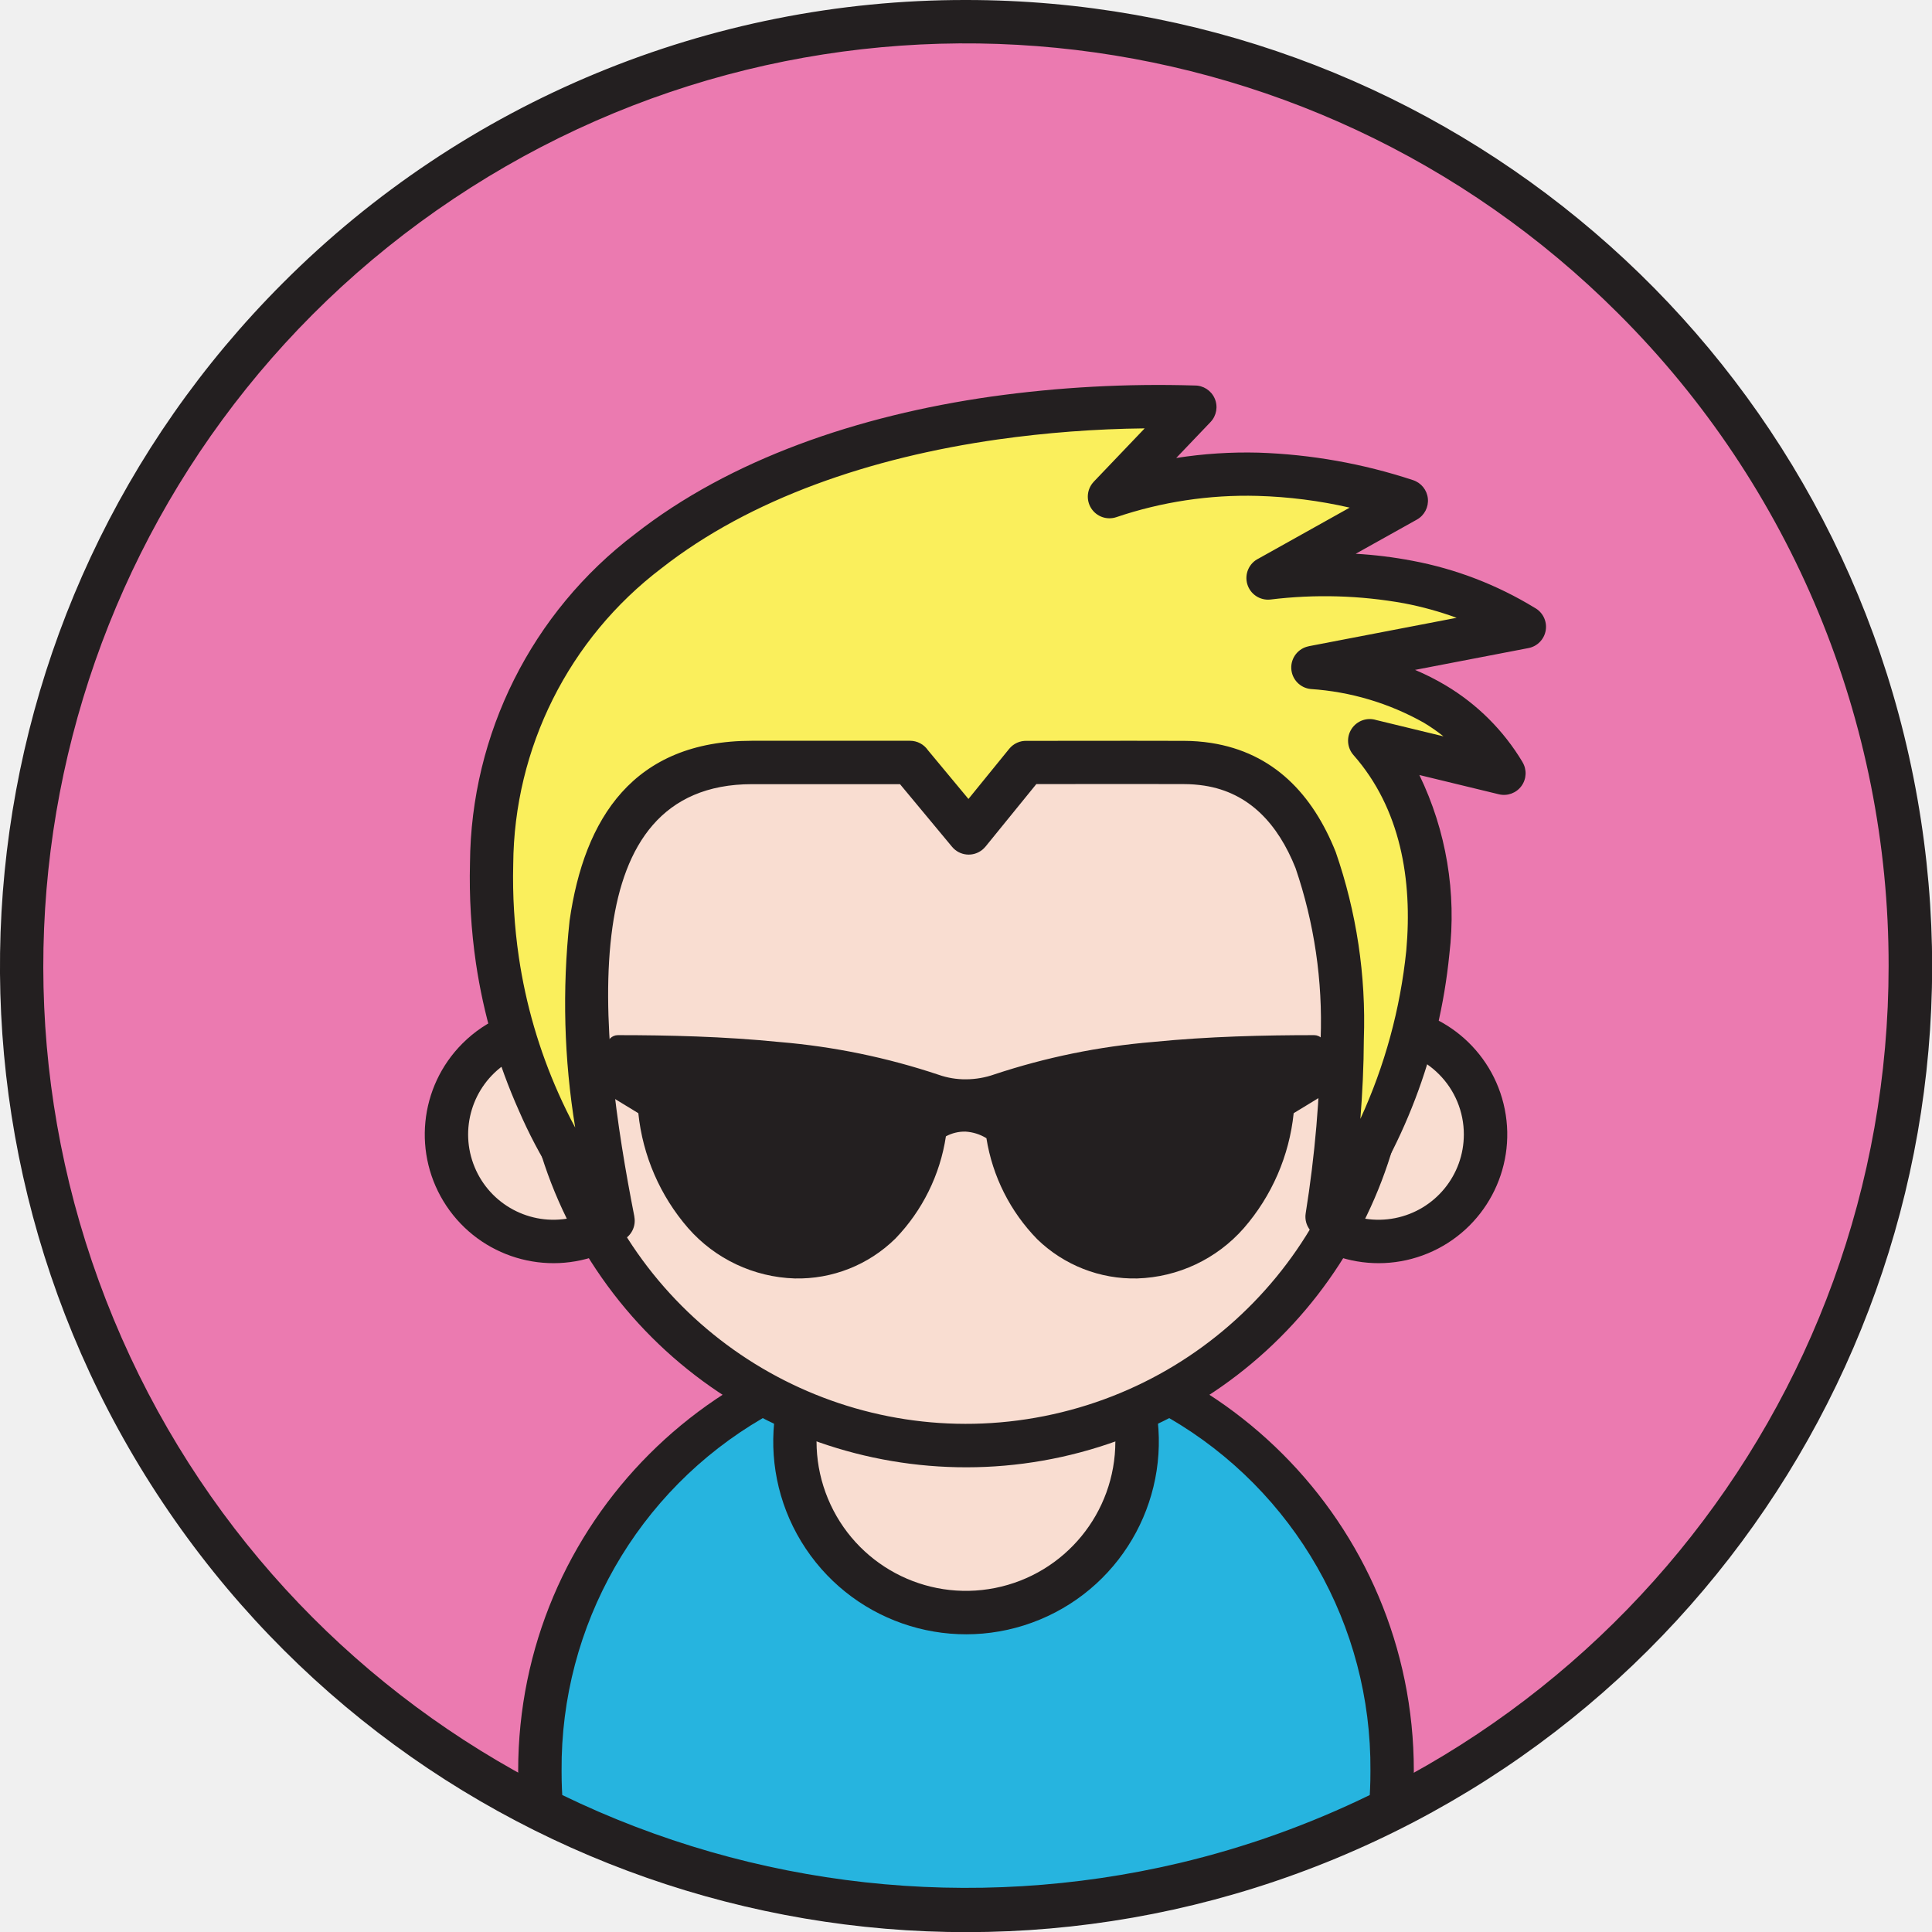
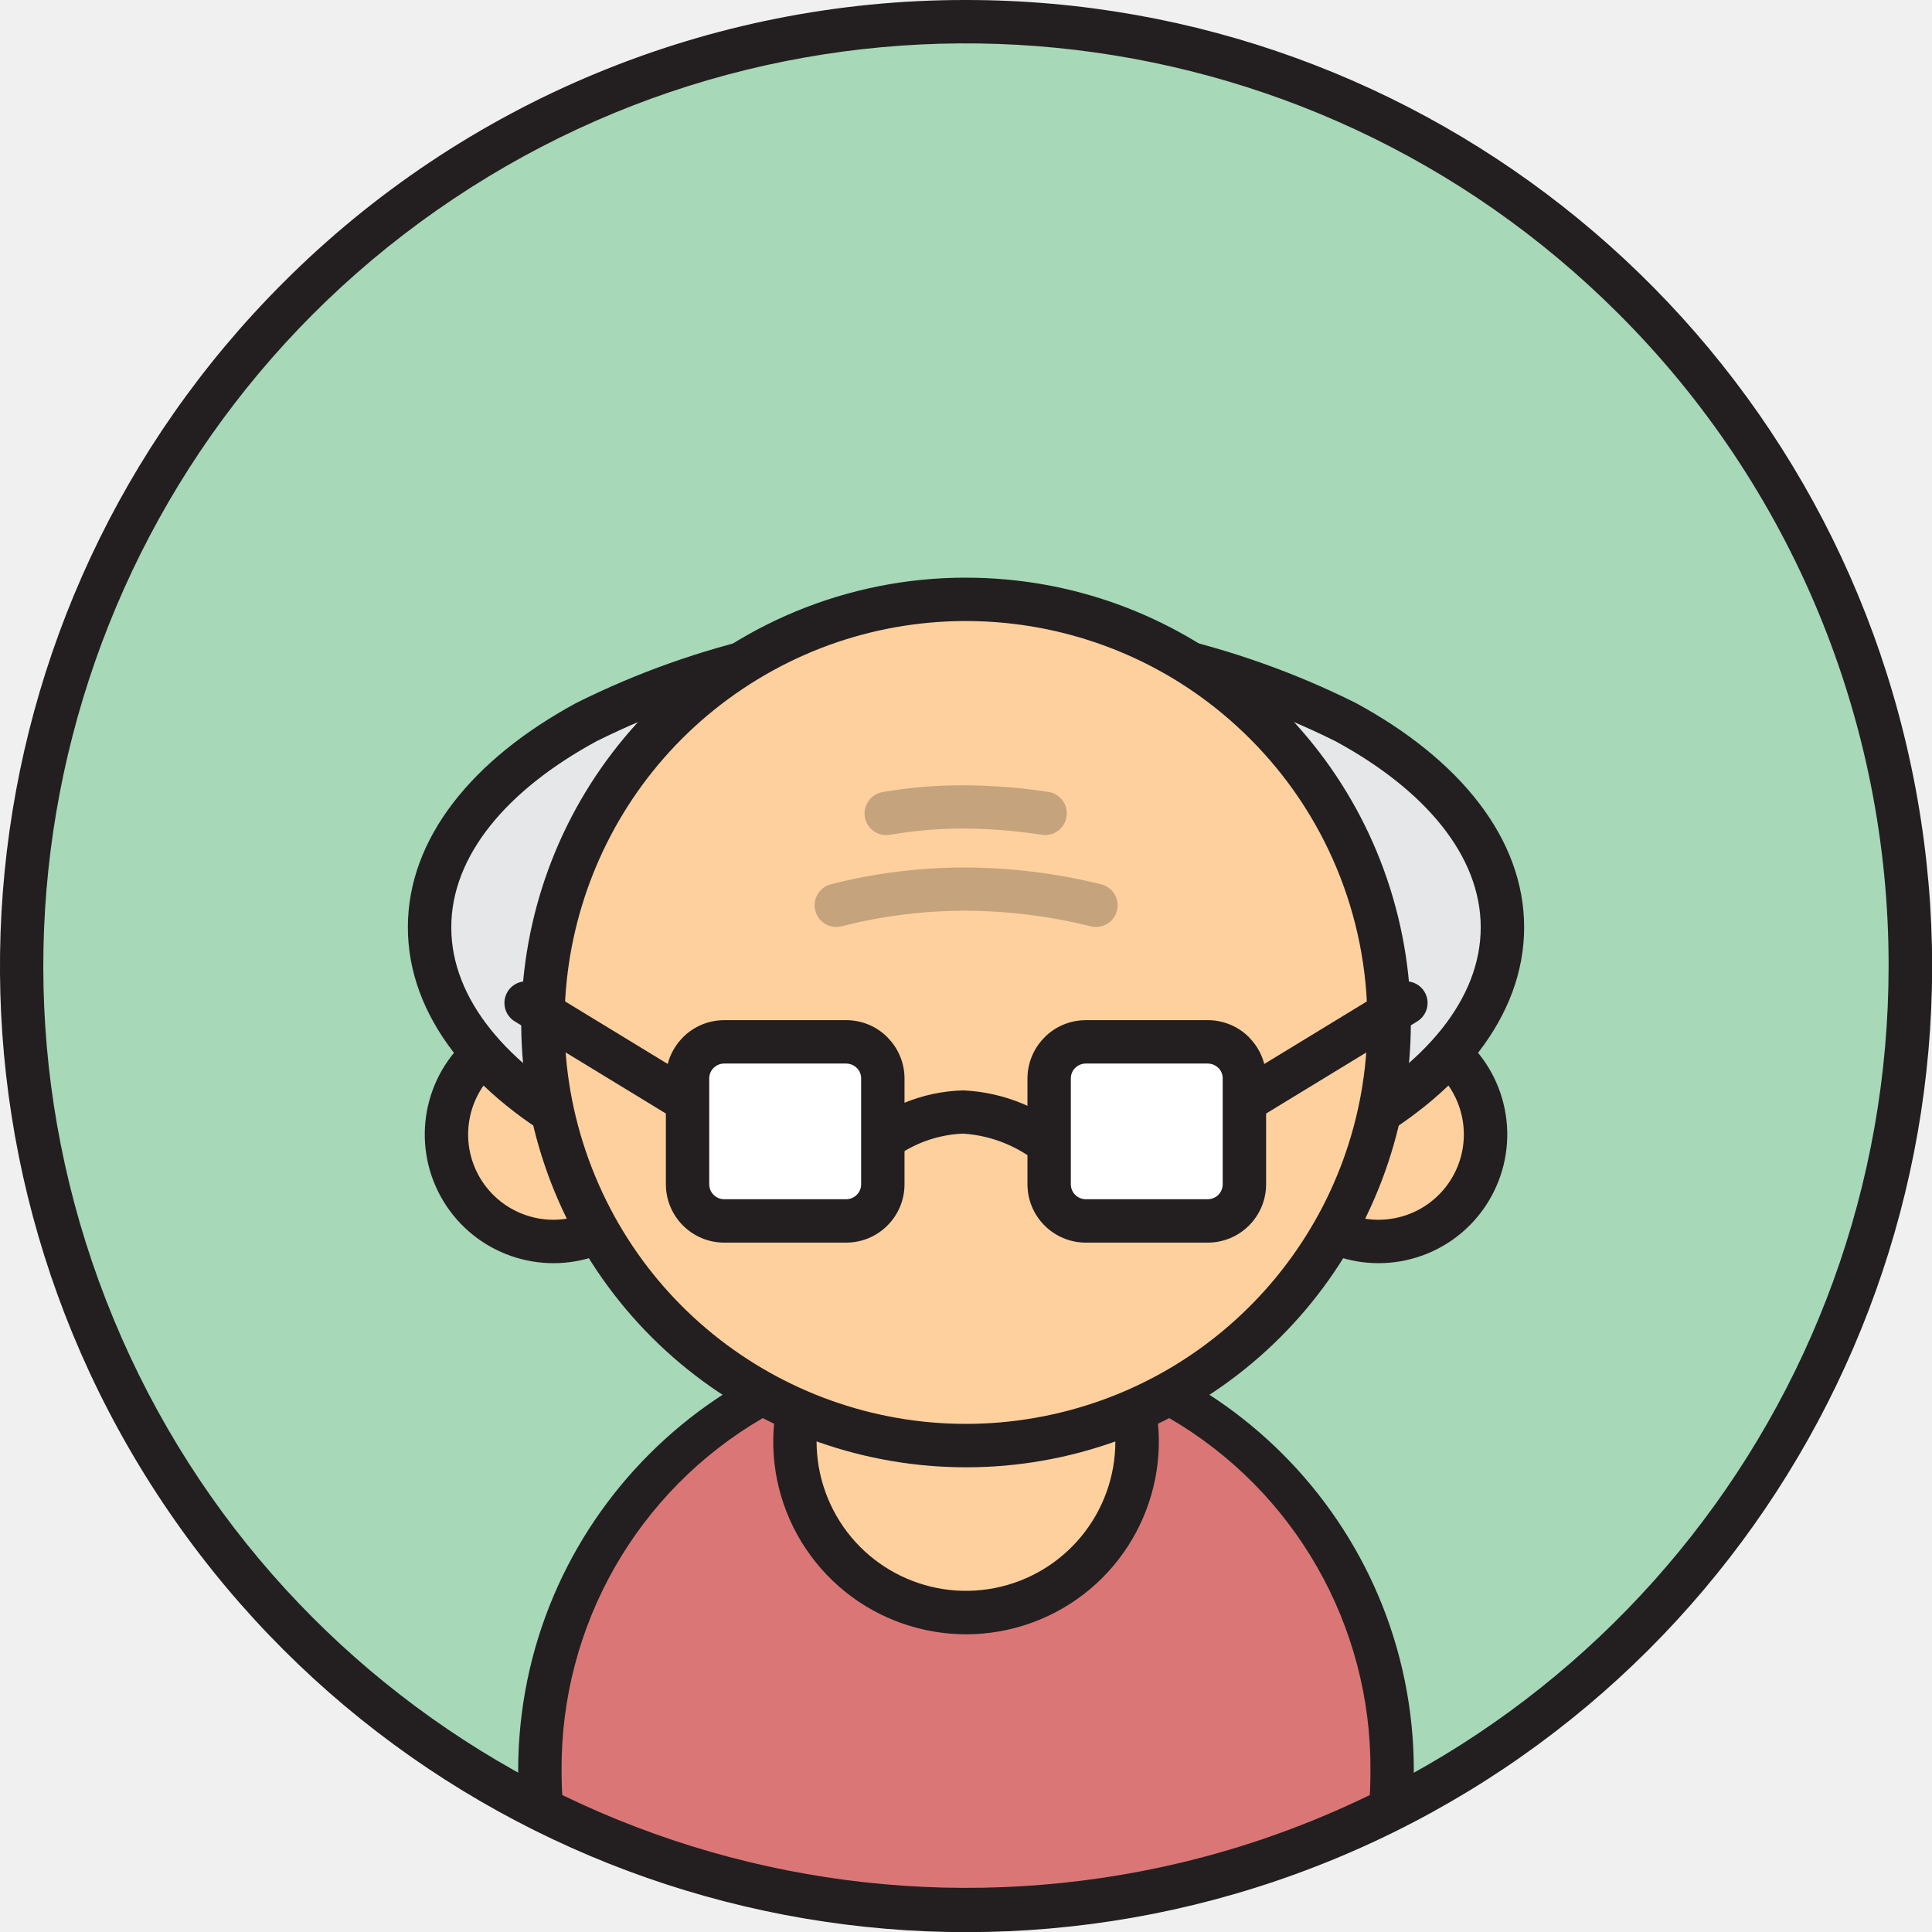
<svg xmlns="http://www.w3.org/2000/svg" width="89.048px" height="89.048px" viewBox="0 0 89.048 89.048">
  <defs>
-     <style>.a{fill:#eb7ab0;}.b{fill:#231f20;}.b,.c,.e,.f{fill-rule:evenodd;}.c{fill:#26b4df;}.d,.e{fill:#f9ddd1;}.f{fill:#faef5c;}</style>
+     <style>.a{fill:#a7d8b7;}.b{fill:#231f20;}.b,.c,.d,.e,.h{fill-rule:evenodd;}.c,.f{fill:#fed09e;}.d{fill:#e6e7e8;}.e{fill:#da7776;}.g{fill:#fff;}.h{fill:#c5a37d;}</style>
  </defs>
  <circle class="a" cx="44.524" cy="44.524" r="43.524" />
-   <path class="b" d="M44.524,0A44.525,44.525,0,1,1,13.041,13.041,44.385,44.385,0,0,1,44.524,0ZM74.593,14.455A42.524,42.524,0,1,0,87.048,44.524,42.392,42.392,0,0,0,74.593,14.455Z" />
-   <path class="c" d="M64.085,83.377a43.573,43.573,0,0,1-39.122,0c-.052-.581-.08-1.168-.08-1.762a19.641,19.641,0,1,1,39.281,0C64.165,82.209,64.137,82.796,64.085,83.377Z" />
-   <path class="b" d="M64.534,84.268a44.467,44.467,0,0,1-40.021,0,.998.998,0,0,1-.548-.866c-.026-.299-.046-.585-.058-.858-.016-.35-.024-.662-.024-.929a20.641,20.641,0,0,1,41.282,0c0,.267-.009.579-.024.929-.013.29-.035.598-.063.919a.995.995,0,0,1-.544.803l.001.002ZM54.36,85.87a42.228,42.228,0,0,0,8.774-3.135l.014-.277c.011-.236.017-.516.017-.843a18.641,18.641,0,1,0-37.281,0c0,.327.006.607.016.843l.015.277A42.686,42.686,0,0,0,54.36,85.87Z" />
-   <circle class="d" cx="44.524" cy="66.439" r="7.885" transform="translate(-30.3895 94.4476) rotate(-76.6718)" />
-   <path class="b" d="M44.524,57.554a8.886,8.886,0,1,1-6.282,2.603,8.857,8.857,0,0,1,6.282-2.603Zm4.868,4.016a6.886,6.886,0,1,0,2.016,4.868A6.864,6.864,0,0,0,49.392,61.571Z" />
-   <path class="e" d="M63.539,47.357a4.931,4.931,0,1,1-4.931,4.931A4.931,4.931,0,0,1,63.539,47.357Z" />
+   <path class="b" d="M44.524,0a44.525,44.525,0,1,1-31.483,13.041A44.386,44.386,0,0,1,44.524,0Zm30.069,14.455A42.524,42.524,0,1,0,87.048,44.524,42.391,42.391,0,0,0,74.593,14.455Z" />
+   <path class="c" d="M63.539,47.357a4.931,4.931,0,1,1-4.931,4.931A4.931,4.931,0,0,1,63.539,47.357Z" />
  <path class="b" d="M63.539,46.357a5.932,5.932,0,1,1-4.194,1.737,5.913,5.913,0,0,1,4.194-1.737Zm2.78,3.151a3.932,3.932,0,1,0,1.151,2.78A3.92,3.92,0,0,0,66.319,49.508Z" />
-   <path class="e" d="M25.51,47.357a4.931,4.931,0,1,1-4.931,4.931A4.931,4.931,0,0,1,25.51,47.357Z" />
+   <path class="c" d="M25.51,47.357a4.931,4.931,0,1,1-4.931,4.931A4.931,4.931,0,0,1,25.51,47.357Z" />
  <path class="b" d="M25.51,46.357a5.932,5.932,0,1,1-4.194,1.737A5.913,5.913,0,0,1,25.51,46.357Zm2.78,3.151a3.932,3.932,0,1,0,1.151,2.78A3.92,3.92,0,0,0,28.29,49.508Z" />
-   <circle class="d" cx="44.524" cy="47.126" r="19.5" />
-   <path class="b" d="M44.524,26.626A20.501,20.501,0,1,1,30.029,32.63,20.437,20.437,0,0,1,44.524,26.626Zm13.082,7.418A18.5,18.5,0,1,0,63.024,47.126,18.443,18.443,0,0,0,57.606,34.044Z" />
-   <path class="b" d="M60.57,50.15l-1.409.858c-.512,4.74-3.62,7.364-6.75,7.419-2.851.05-5.717-1.84-6.495-6.273a2.374,2.374,0,0,0-2.768-.097c-.753,4.501-3.639,6.42-6.511,6.37-3.129-.055-6.237-2.679-6.75-7.419L28.478,50.15V48.211c4.614,0,10.265.235,14.616,1.795a4.412,4.412,0,0,0,2.903-.016c4.345-1.546,9.975-1.78,14.573-1.78Z" />
-   <path class="b" d="M60.797,50.596l-1.17.712A9.574,9.574,0,0,1,57.326,56.61a6.816,6.816,0,0,1-4.907,2.315,6.398,6.398,0,0,1-4.61-1.806,8.593,8.593,0,0,1-2.344-4.658,2.081,2.081,0,0,0-.965-.304,1.819,1.819,0,0,0-.902.218A8.655,8.655,0,0,1,41.27,57.087a6.4,6.4,0,0,1-4.641,1.838A6.816,6.816,0,0,1,31.722,56.61a9.573,9.573,0,0,1-2.301-5.302l-1.202-.732a.498.498,0,0,1-.239-.426h-.001V48.211a.5.5,0,0,1,.5-.5c2.312,0,4.89.06,7.455.317a31.343,31.343,0,0,1,7.329,1.51,3.707,3.707,0,0,0,1.265.209,3.997,3.997,0,0,0,1.304-.227A31.503,31.503,0,0,1,53.14,48.025c2.558-.255,5.127-.314,7.43-.314a.5.5,0,0,1,.5.5V50.15a.5.5,0,0,1-.273.446Zm-1.896-.014,1.169-.712V48.712c-2.161.009-4.519.075-6.833.305a30.513,30.513,0,0,0-7.074,1.444,5.008,5.008,0,0,1-1.632.281,4.697,4.697,0,0,1-1.605-.267,30.364,30.364,0,0,0-7.09-1.455c-2.321-.232-4.689-.299-6.858-.308v1.159l1.164.708.005.003a.498.498,0,0,1,.236.373A8.671,8.671,0,0,0,32.46,55.938a5.824,5.824,0,0,0,4.185,1.991,5.412,5.412,0,0,0,3.926-1.553,7.792,7.792,0,0,0,2.083-4.391.498.498,0,0,1,.23-.352,2.879,2.879,0,0,1,1.651-.472,3.167,3.167,0,0,1,1.637.564.498.498,0,0,1,.236.343A7.722,7.722,0,0,0,48.501,56.4a5.416,5.416,0,0,0,3.902,1.529,5.824,5.824,0,0,0,4.184-1.991,8.671,8.671,0,0,0,2.077-4.983h0A.497.497,0,0,1,58.901,50.582Z" />
-   <path class="f" d="M63.133,34.141l6.188,1.5c-1.496-2.46-4.066-4.415-8.813-4.875l9.75-1.875c-3.199-1.98-7.113-2.77-11.812-2.25l6.375-3.562a21.381,21.381,0,0,0-13.688-.187l3.938-4.125c-16.452-.477-34.913,6.081-32.144,25.497a24.083,24.083,0,0,0,5.331,12.005c-1.636-8.346-3.208-21.123,6.405-21.123h7.283l2.702,3.251,2.642-3.251c2.188,0,5.096-.009,7.283,0,8.649.035,7.691,13.89,6.592,20.936C64.276,52.334,68.912,40.697,63.133,34.141Z" />
-   <path class="b" d="M63.437,33.189l3.095.75a8.297,8.297,0,0,0-.909-.63,12.281,12.281,0,0,0-5.207-1.551.997.997,0,0,1-.094-1.971l0-.002,6.815-1.31a15.513,15.513,0,0,0-2.408-.666,20.578,20.578,0,0,0-6.172-.176.998.998,0,0,1-.546-1.89l4.198-2.346a21.845,21.845,0,0,0-4.254-.541,18.728,18.728,0,0,0-6.504.981.997.997,0,0,1-1.039-1.632l-.001-.001,2.349-2.46a52.678,52.678,0,0,0-6.778.512c-5.856.835-11.393,2.721-15.49,5.933A17.284,17.284,0,0,0,23.655,39.84a25.156,25.156,0,0,0,.26,4.282,24.044,24.044,0,0,0,1.825,6.273c.239.539.498,1.067.772,1.578a35.428,35.428,0,0,1-.259-9.539c.674-4.727,2.948-8.291,8.409-8.291h7.283a1,1,0,0,1,.824.434l1.868,2.248,1.878-2.311a.995.995,0,0,1,.814-.367l2.249-.002c1.698-.002,3.515-.004,4.998.002a8.306,8.306,0,0,1,1.242.096c2.892.451,4.686,2.375,5.745,5.022a23.769,23.769,0,0,1,1.298,8.63c-.005,1.246-.066,2.487-.16,3.676a24.598,24.598,0,0,0,2.116-7.756c.293-3.265-.265-6.553-2.434-9.014a.999.999,0,0,1,1.053-1.612Zm5.65,3.421L65.42,35.721a14.917,14.917,0,0,1,1.382,8.266A25.896,25.896,0,0,1,61.956,56.684.996.996,0,0,1,60.18,55.927a55.108,55.108,0,0,0,.69-8.04,21.851,21.851,0,0,0-1.158-7.88c-.805-2.015-2.123-3.472-4.198-3.795a6.29,6.29,0,0,0-.942-.072h-.004c-1.481-.006-3.295-.004-4.99-.002l-1.813.002-2.344,2.884-.001-.001a.986.986,0,0,1-.136.137.996.996,0,0,1-1.402-.129l-2.4-2.888H34.663c-4.152,0-5.898,2.825-6.432,6.572-.583,4.092.205,9.265,1.008,13.36l-.003.001a.996.996,0,0,1-1.724.851,22.416,22.416,0,0,1-3.592-5.728,26.057,26.057,0,0,1-1.982-6.796,27.128,27.128,0,0,1-.276-4.617,19.208,19.208,0,0,1,7.602-15.169C33.66,21.171,39.529,19.157,45.7,18.277a55.554,55.554,0,0,1,9.354-.509.997.997,0,0,1,.74,1.685l-1.581,1.656a20.944,20.944,0,0,1,3.787-.246,25.375,25.375,0,0,1,7.125,1.266v0a.997.997,0,0,1,.18,1.82l-2.82,1.575a19.933,19.933,0,0,1,2.617.323,16.72,16.72,0,0,1,5.629,2.164.998.998,0,0,1-.285,1.86l-5.225,1.005a11.36,11.36,0,0,1,1.424.721,10.226,10.226,0,0,1,3.527,3.524l-.001.001a.997.997,0,0,1-1.085,1.488Z" />
+   <path class="d" d="M44.524,29.354c13.655,0,24.725,5.994,24.725,13.387s-11.07,13.388-24.725,13.388S19.799,50.136,19.799,42.742,30.869,29.354,44.524,29.354Z" />
+   <path class="b" d="M44.524,28.354A38.518,38.518,0,0,1,62.48,32.396c4.8,2.599,7.769,6.253,7.769,10.345S67.28,50.488,62.48,53.087a38.518,38.518,0,0,1-17.956,4.042,38.518,38.518,0,0,1-17.956-4.042c-4.8-2.599-7.769-6.253-7.769-10.346s2.969-7.747,7.769-10.345a38.518,38.518,0,0,1,17.956-4.042Zm17.01,5.8a36.513,36.513,0,0,0-17.01-3.8,36.513,36.513,0,0,0-17.01,3.8C23.366,36.4,20.8,39.44,20.8,42.742s2.566,6.341,6.714,8.588a36.513,36.513,0,0,0,17.01,3.8,36.513,36.513,0,0,0,17.01-3.8c4.148-2.246,6.714-5.287,6.714-8.588S65.682,36.4,61.534,34.154Z" />
+   <path class="e" d="M64.085,83.377a43.573,43.573,0,0,1-39.122,0c-.052-.581-.08-1.168-.08-1.762a19.641,19.641,0,0,1,39.281,0C64.165,82.209,64.137,82.796,64.085,83.377Z" />
+   <path class="b" d="M64.534,84.268a44.467,44.467,0,0,1-40.021,0,.998.998,0,0,1-.548-.866c-.026-.299-.046-.585-.058-.858-.016-.35-.024-.662-.024-.929a20.641,20.641,0,0,1,41.282,0c0,.267-.009.579-.024.929-.013.29-.035.598-.063.919a.995.995,0,0,1-.544.803l.001.002ZM54.36,85.87a42.225,42.225,0,0,0,8.774-3.135l.015-.277c.01-.236.016-.516.016-.843a18.641,18.641,0,1,0-37.281,0c0,.327.006.607.017.843l.014.277A42.686,42.686,0,0,0,54.36,85.87Z" />
+   <circle class="f" cx="44.524" cy="66.439" r="7.885" transform="translate(-33.9387 50.9428) rotate(-45)" />
+   <path class="b" d="M44.524,57.554a8.886,8.886,0,1,1-6.282,2.603,8.856,8.856,0,0,1,6.282-2.603Zm4.868,4.016a6.885,6.885,0,1,0,2.016,4.868A6.863,6.863,0,0,0,49.392,61.571Z" />
+   <circle class="f" cx="44.524" cy="47.126" r="19.5" />
+   <path class="b" d="M44.524,26.626A20.501,20.501,0,1,1,30.029,32.63a20.436,20.436,0,0,1,14.496-6.005Zm13.082,7.418A18.501,18.501,0,1,0,63.024,47.126,18.443,18.443,0,0,0,57.606,34.044Z" />
+   <path class="b" d="M40.609,53.882a.997.997,0,0,1-1.304-1.508,7.663,7.663,0,0,1,5.094-2.117,8.033,8.033,0,0,1,5.062,2.101.999.999,0,0,1-1.273,1.539,6.14,6.14,0,0,0-3.805-1.648A5.758,5.758,0,0,0,40.609,53.882Z" />
+   <path class="b" d="M32.95,50.364a.998.998,0,1,1-1.039,1.703l-8.156-4.971a.998.998,0,1,1,1.039-1.703Z" />
+   <path class="b" d="M57.137,52.067a.998.998,0,1,1-1.039-1.703l8.156-4.971a.998.998,0,1,1,1.039,1.703Z" />
+   <path class="g" d="M33.376,48.021H39.005a1.686,1.686,0,0,1,1.686,1.686v4.882a1.686,1.686,0,0,1-1.686,1.686H33.377a1.686,1.686,0,0,1-1.686-1.686V49.706A1.685,1.685,0,0,1,33.376,48.021Z" />
+   <path class="b" d="M33.377,47.02H39.005a2.679,2.679,0,0,1,1.897.788c.022.022.042.044.061.067a2.677,2.677,0,0,1,.727,1.83v4.883a2.691,2.691,0,0,1-2.686,2.686H33.377a2.691,2.691,0,0,1-2.686-2.686V49.706a2.679,2.679,0,0,1,.79-1.895l-.002-.002a2.679,2.679,0,0,1,1.897-.788Zm5.628,2H33.377a.685.685,0,0,0-.484.202l-.002-.002-.002.002a.681.681,0,0,0-.199.483v4.883a.69.69,0,0,0,.686.686H39.005a.69.69,0,0,0,.686-.686V49.706a.683.683,0,0,0-.168-.451l-.034-.032A.684.684,0,0,0,39.005,49.021Z" />
+   <path class="g" d="M50.042,48.021h5.629a1.686,1.686,0,0,1,1.686,1.686v4.882a1.686,1.686,0,0,1-1.686,1.686H50.043a1.686,1.686,0,0,1-1.686-1.686V49.706A1.685,1.685,0,0,1,50.042,48.021Z" />
+   <path class="b" d="M50.043,47.02h5.628a2.679,2.679,0,0,1,1.897.788c.022.022.042.044.061.067a2.677,2.677,0,0,1,.727,1.83v4.883a2.691,2.691,0,0,1-2.686,2.686H50.043a2.691,2.691,0,0,1-2.686-2.686V49.706a2.679,2.679,0,0,1,.79-1.895l-.002-.002a2.679,2.679,0,0,1,1.897-.788Zm5.628,2H50.043a.685.685,0,0,0-.484.202l-.002-.002-.002.002a.681.681,0,0,0-.199.483v4.883a.69.69,0,0,0,.686.686h5.628a.69.69,0,0,0,.686-.686V49.706a.683.683,0,0,0-.168-.451l-.034-.032A.684.684,0,0,0,55.671,49.021Z" />
+   <path class="h" d="M38.77,42.699a1,1,0,0,1-.492-1.938,24.993,24.993,0,0,1,6.246-.777,26.368,26.368,0,0,1,6.234.777.997.997,0,0,1-.469,1.938,24.396,24.396,0,0,0-5.766-.723A23.024,23.024,0,0,0,38.77,42.699Z" />
+   <path class="h" d="M41.021,38.477a.999.999,0,1,1-.344-1.969,21.511,21.511,0,0,1,3.813-.312,26.49,26.49,0,0,1,3.857.308,1,1,0,0,1-.297,1.977,24.514,24.514,0,0,0-3.568-.292A19.571,19.571,0,0,0,41.021,38.477Z" />
</svg>
